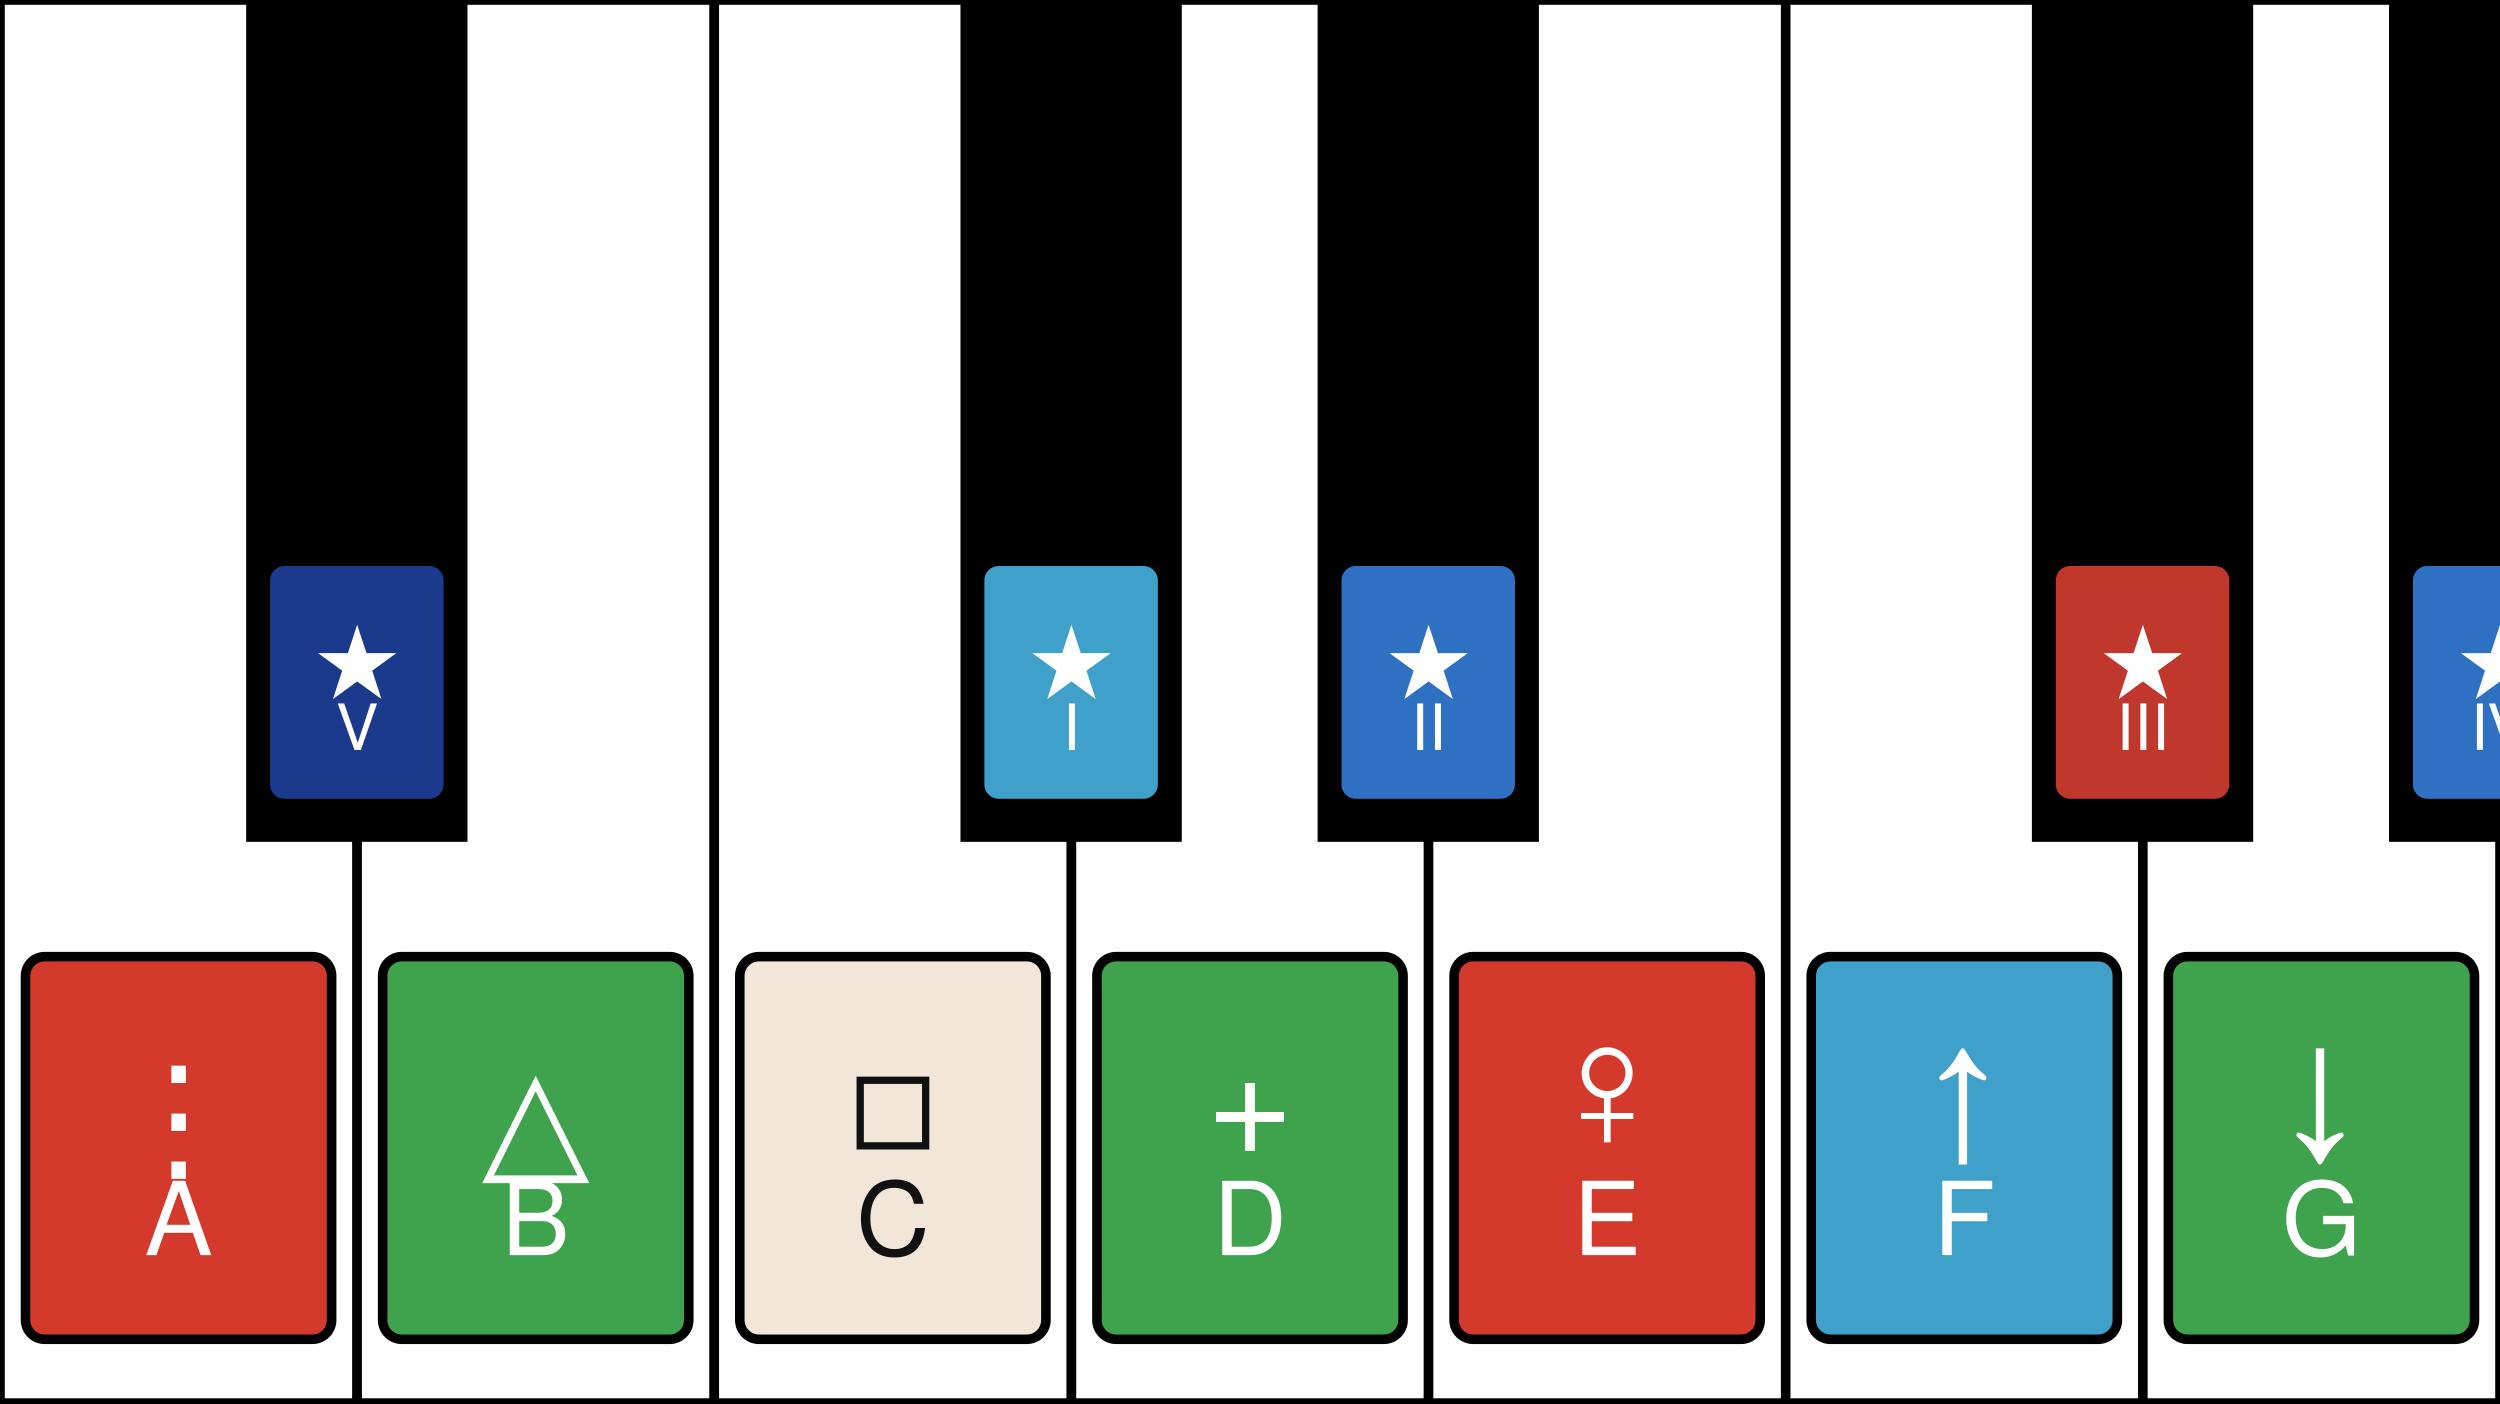
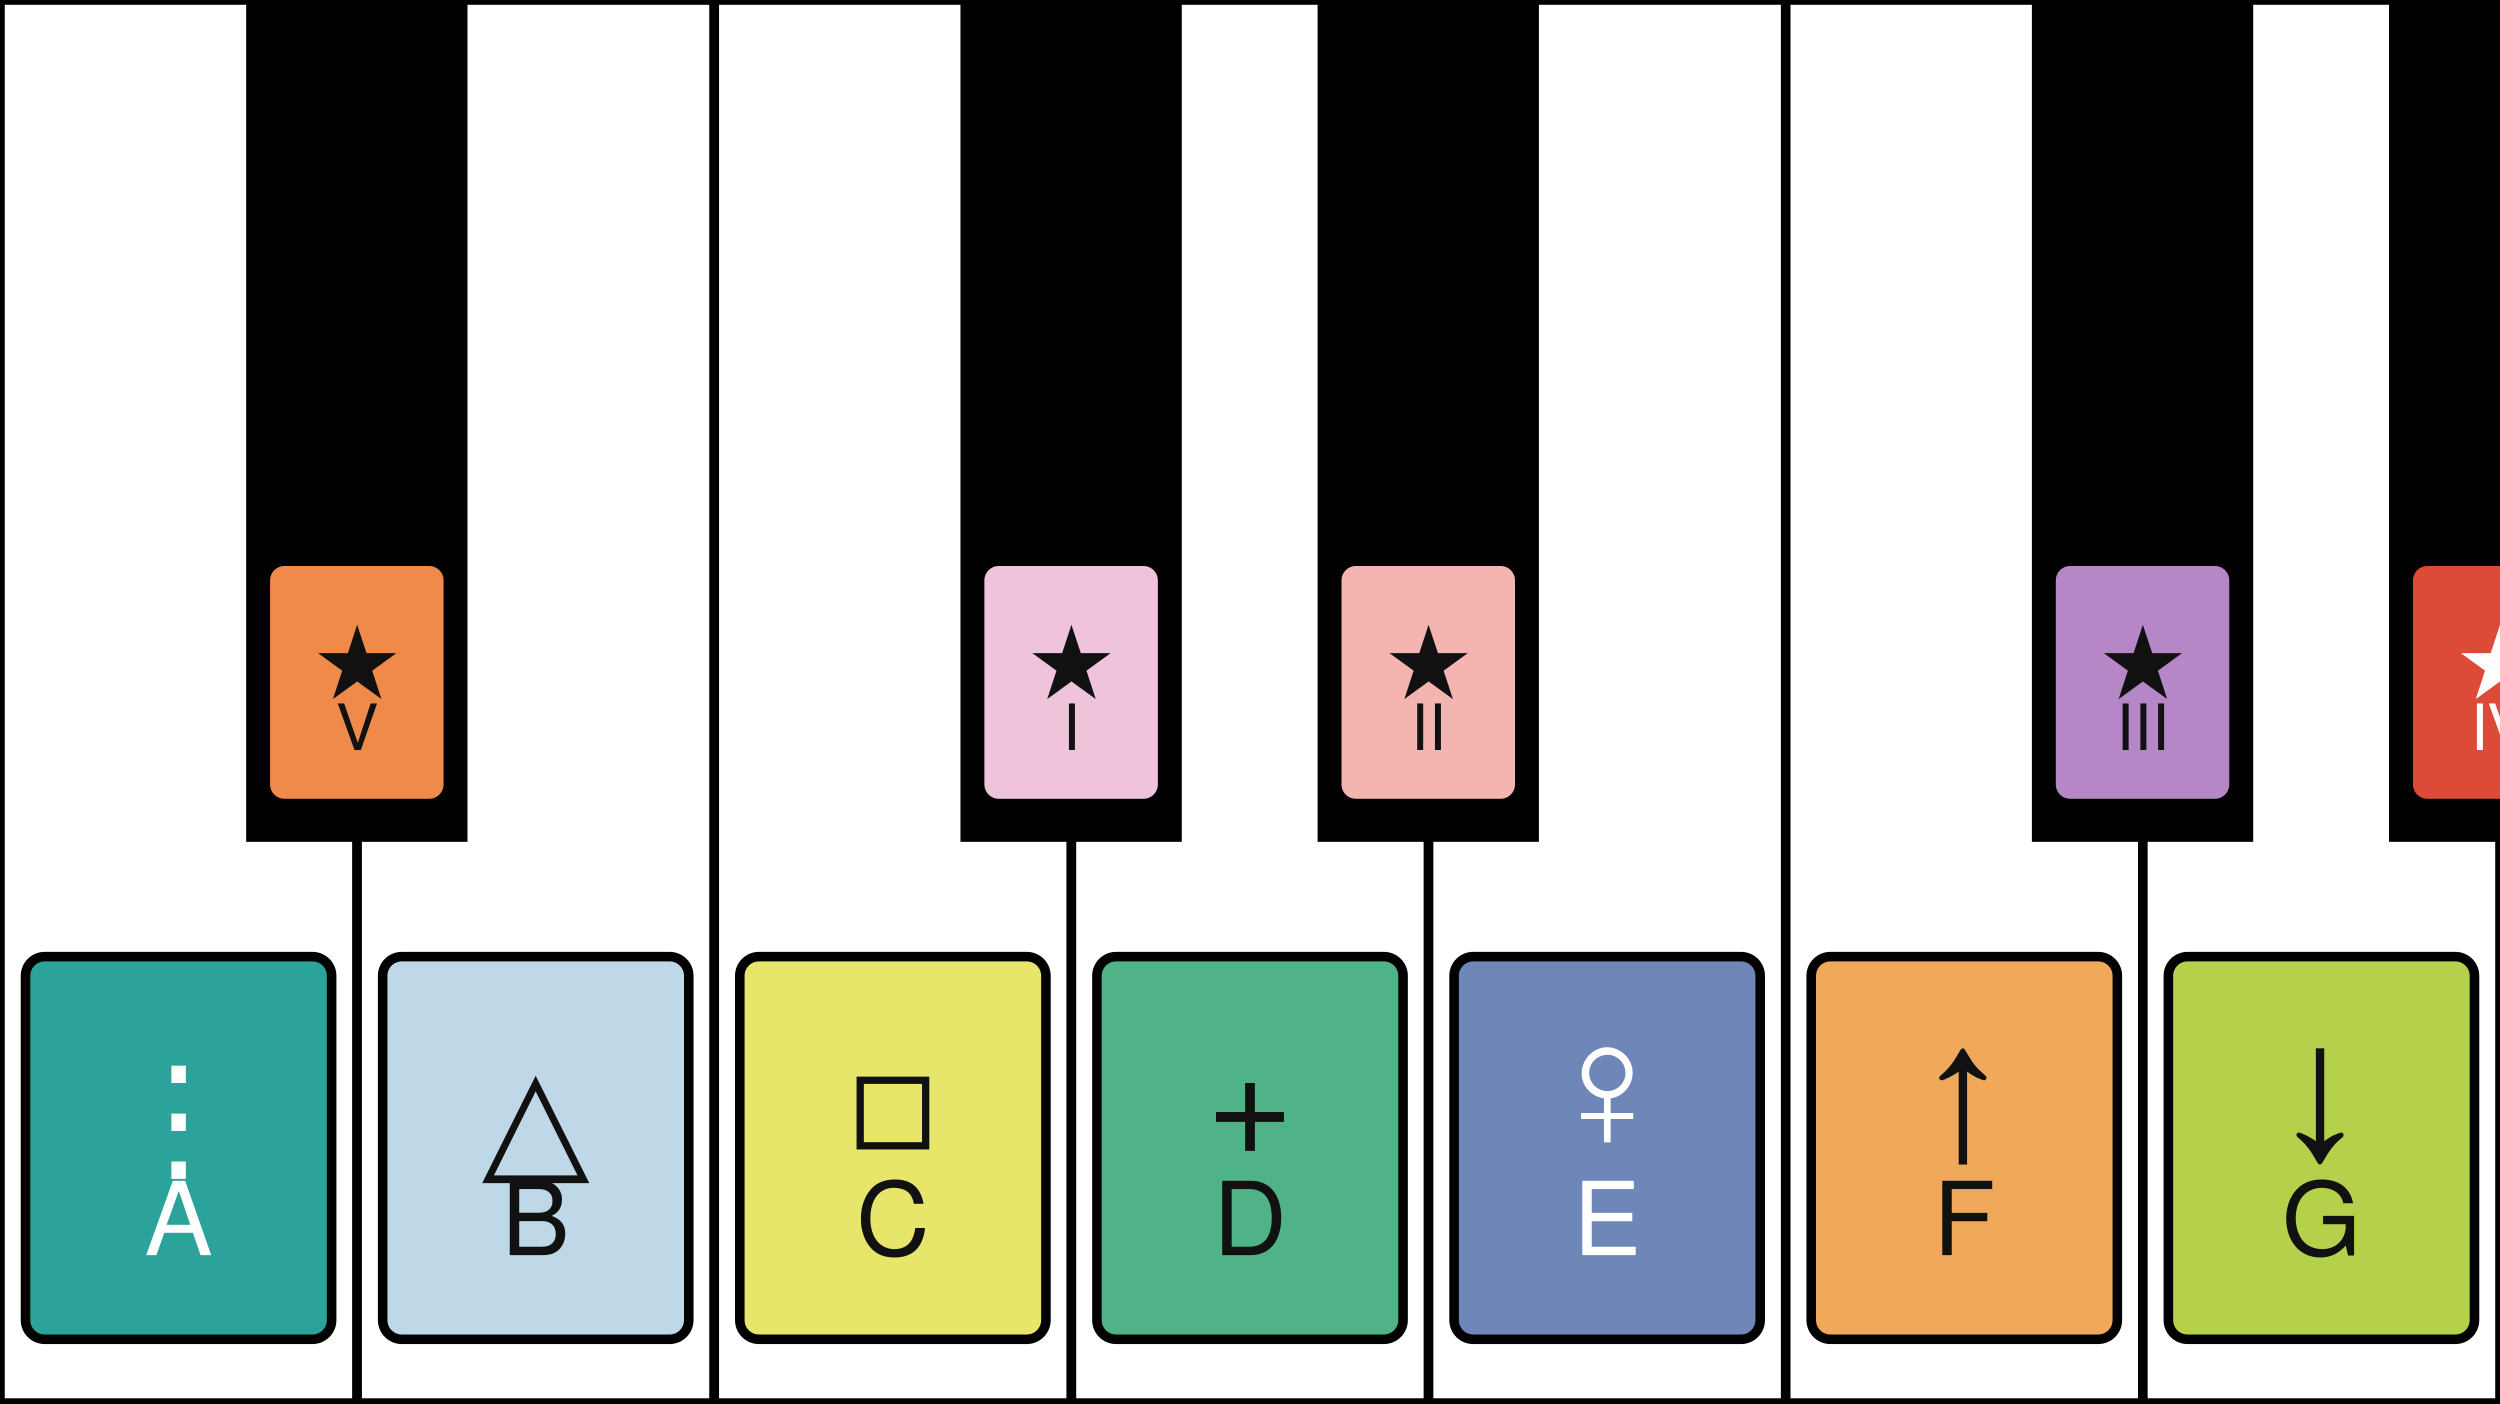
<svg xmlns="http://www.w3.org/2000/svg" width="392" height="220" viewBox="0 0 392 220">
  <rect width="392" height="220" fill="#fff" />
  <rect x="0" y="0" width="56" height="220" fill="#fff" stroke="#000" stroke-width="1.5" />
-   <rect x="4.0" y="150.0" width="48.0" height="60.0" rx="3" fill="#D43A2C" stroke="#000" stroke-width="1.5" />
+   <rect x="4.0" y="150.0" width="48.0" height="60.0" rx="3" fill="#2BA39A" stroke="#000" stroke-width="1.5" />
  <text x="28.0" y="175.2" fill="#fff" font-size="22" text-anchor="middle" dominant-baseline="central" font-family="Helvetica,Arial,sans-serif">⋮</text>
  <text x="28.0" y="196.8" fill="#fff" font-size="16" text-anchor="middle" font-family="Helvetica,Arial,sans-serif">A</text>
  <rect x="56" y="0" width="56" height="220" fill="#fff" stroke="#000" stroke-width="1.5" />
-   <rect x="60.0" y="150.0" width="48.0" height="60.0" rx="3" fill="#3FA34D" stroke="#000" stroke-width="1.5" />
-   <text x="84.0" y="175.2" fill="#fff" font-size="22" text-anchor="middle" dominant-baseline="central" font-family="Helvetica,Arial,sans-serif">△</text>
-   <text x="84.0" y="196.8" fill="#fff" font-size="16" text-anchor="middle" font-family="Helvetica,Arial,sans-serif">B</text>
+   <rect x="60.0" y="150.0" width="48.0" height="60.0" rx="3" fill="#BFD8E8" stroke="#000" stroke-width="1.5" />
+   <text x="84.0" y="175.2" fill="#111" font-size="22" text-anchor="middle" dominant-baseline="central" font-family="Helvetica,Arial,sans-serif">△</text>
+   <text x="84.0" y="196.8" fill="#111" font-size="16" text-anchor="middle" font-family="Helvetica,Arial,sans-serif">B</text>
  <rect x="112" y="0" width="56" height="220" fill="#fff" stroke="#000" stroke-width="1.5" />
-   <rect x="116.0" y="150.0" width="48.0" height="60.0" rx="3" fill="#F2E6D8" stroke="#000" stroke-width="1.5" />
+   <rect x="116.0" y="150.0" width="48.0" height="60.0" rx="3" fill="#E8E66A" stroke="#000" stroke-width="1.5" />
  <text x="140.0" y="175.2" fill="#111" font-size="22" text-anchor="middle" dominant-baseline="central" font-family="Helvetica,Arial,sans-serif">□</text>
  <text x="140.0" y="196.8" fill="#111" font-size="16" text-anchor="middle" font-family="Helvetica,Arial,sans-serif">C</text>
  <rect x="168" y="0" width="56" height="220" fill="#fff" stroke="#000" stroke-width="1.5" />
-   <rect x="172.0" y="150.0" width="48.0" height="60.0" rx="3" fill="#3FA34D" stroke="#000" stroke-width="1.5" />
-   <text x="196.0" y="175.2" fill="#fff" font-size="22" text-anchor="middle" dominant-baseline="central" font-family="Helvetica,Arial,sans-serif">+</text>
-   <text x="196.0" y="196.8" fill="#fff" font-size="16" text-anchor="middle" font-family="Helvetica,Arial,sans-serif">D</text>
+   <rect x="172.0" y="150.0" width="48.0" height="60.0" rx="3" fill="#4FB387" stroke="#000" stroke-width="1.5" />
+   <text x="196.0" y="175.2" fill="#111" font-size="22" text-anchor="middle" dominant-baseline="central" font-family="Helvetica,Arial,sans-serif">+</text>
+   <text x="196.0" y="196.8" fill="#111" font-size="16" text-anchor="middle" font-family="Helvetica,Arial,sans-serif">D</text>
  <rect x="224" y="0" width="56" height="220" fill="#fff" stroke="#000" stroke-width="1.5" />
-   <rect x="228.0" y="150.0" width="48.0" height="60.0" rx="3" fill="#D43A2C" stroke="#000" stroke-width="1.5" />
+   <rect x="228.0" y="150.0" width="48.0" height="60.0" rx="3" fill="#6F86B8" stroke="#000" stroke-width="1.5" />
  <text x="252.0" y="175.2" fill="#fff" font-size="22" text-anchor="middle" dominant-baseline="central" font-family="Helvetica,Arial,sans-serif">♀</text>
  <text x="252.0" y="196.8" fill="#fff" font-size="16" text-anchor="middle" font-family="Helvetica,Arial,sans-serif">E</text>
  <rect x="280" y="0" width="56" height="220" fill="#fff" stroke="#000" stroke-width="1.5" />
-   <rect x="284.0" y="150.0" width="48.0" height="60.0" rx="3" fill="#3FA0C9" stroke="#000" stroke-width="1.5" />
-   <text x="308.0" y="175.2" fill="#fff" font-size="22" text-anchor="middle" dominant-baseline="central" font-family="Helvetica,Arial,sans-serif">↑</text>
-   <text x="308.0" y="196.8" fill="#fff" font-size="16" text-anchor="middle" font-family="Helvetica,Arial,sans-serif">F</text>
+   <rect x="284.0" y="150.0" width="48.0" height="60.0" rx="3" fill="#F0A85A" stroke="#000" stroke-width="1.5" />
+   <text x="308.0" y="175.2" fill="#111" font-size="22" text-anchor="middle" dominant-baseline="central" font-family="Helvetica,Arial,sans-serif">↑</text>
+   <text x="308.0" y="196.8" fill="#111" font-size="16" text-anchor="middle" font-family="Helvetica,Arial,sans-serif">F</text>
  <rect x="336" y="0" width="56" height="220" fill="#fff" stroke="#000" stroke-width="1.5" />
-   <rect x="340.0" y="150.0" width="48.0" height="60.0" rx="3" fill="#3FA34D" stroke="#000" stroke-width="1.5" />
-   <text x="364.0" y="175.2" fill="#fff" font-size="22" text-anchor="middle" dominant-baseline="central" font-family="Helvetica,Arial,sans-serif">↓</text>
-   <text x="364.0" y="196.8" fill="#fff" font-size="16" text-anchor="middle" font-family="Helvetica,Arial,sans-serif">G</text>
+   <rect x="340.0" y="150.0" width="48.0" height="60.0" rx="3" fill="#B5D04A" stroke="#000" stroke-width="1.5" />
+   <text x="364.0" y="175.2" fill="#111" font-size="22" text-anchor="middle" dominant-baseline="central" font-family="Helvetica,Arial,sans-serif">↓</text>
+   <text x="364.0" y="196.8" fill="#111" font-size="16" text-anchor="middle" font-family="Helvetica,Arial,sans-serif">G</text>
  <rect x="38.6" y="0" width="34.7" height="132.0" fill="#000" />
-   <rect x="41.6" y="88.0" width="28.7" height="38.0" rx="3" fill="#1B3A8C" stroke="#000" stroke-width="1.5" />
-   <text x="56.0" y="104.0" fill="#fff" font-size="16" text-anchor="middle" dominant-baseline="central" font-family="Helvetica,Arial,sans-serif">★</text>
-   <text x="56.0" y="117.6" fill="#fff" font-size="10" text-anchor="middle" font-family="Helvetica,Arial,sans-serif">V</text>
+   <rect x="41.6" y="88.0" width="28.7" height="38.0" rx="3" fill="#F08A4A" stroke="#000" stroke-width="1.5" />
+   <text x="56.0" y="104.0" fill="#111" font-size="16" text-anchor="middle" dominant-baseline="central" font-family="Helvetica,Arial,sans-serif">★</text>
+   <text x="56.0" y="117.6" fill="#111" font-size="10" text-anchor="middle" font-family="Helvetica,Arial,sans-serif">V</text>
  <rect x="150.6" y="0" width="34.7" height="132.0" fill="#000" />
-   <rect x="153.6" y="88.0" width="28.7" height="38.0" rx="3" fill="#3FA0C9" stroke="#000" stroke-width="1.5" />
-   <text x="168.0" y="104.0" fill="#fff" font-size="16" text-anchor="middle" dominant-baseline="central" font-family="Helvetica,Arial,sans-serif">★</text>
-   <text x="168.0" y="117.6" fill="#fff" font-size="10" text-anchor="middle" font-family="Helvetica,Arial,sans-serif">I</text>
+   <rect x="153.6" y="88.0" width="28.7" height="38.0" rx="3" fill="#EFC4DA" stroke="#000" stroke-width="1.5" />
+   <text x="168.0" y="104.0" fill="#111" font-size="16" text-anchor="middle" dominant-baseline="central" font-family="Helvetica,Arial,sans-serif">★</text>
+   <text x="168.0" y="117.6" fill="#111" font-size="10" text-anchor="middle" font-family="Helvetica,Arial,sans-serif">I</text>
  <rect x="206.6" y="0" width="34.7" height="132.0" fill="#000" />
-   <rect x="209.6" y="88.0" width="28.7" height="38.0" rx="3" fill="#2E70C1" stroke="#000" stroke-width="1.5" />
-   <text x="224.0" y="104.0" fill="#fff" font-size="16" text-anchor="middle" dominant-baseline="central" font-family="Helvetica,Arial,sans-serif">★</text>
-   <text x="224.0" y="117.6" fill="#fff" font-size="10" text-anchor="middle" font-family="Helvetica,Arial,sans-serif">II</text>
+   <rect x="209.6" y="88.0" width="28.7" height="38.0" rx="3" fill="#F4B5B0" stroke="#000" stroke-width="1.5" />
+   <text x="224.0" y="104.0" fill="#111" font-size="16" text-anchor="middle" dominant-baseline="central" font-family="Helvetica,Arial,sans-serif">★</text>
+   <text x="224.0" y="117.6" fill="#111" font-size="10" text-anchor="middle" font-family="Helvetica,Arial,sans-serif">II</text>
  <rect x="318.6" y="0" width="34.7" height="132.0" fill="#000" />
-   <rect x="321.6" y="88.0" width="28.7" height="38.0" rx="3" fill="#C0382C" stroke="#000" stroke-width="1.5" />
-   <text x="336.0" y="104.0" fill="#fff" font-size="16" text-anchor="middle" dominant-baseline="central" font-family="Helvetica,Arial,sans-serif">★</text>
-   <text x="336.0" y="117.6" fill="#fff" font-size="10" text-anchor="middle" font-family="Helvetica,Arial,sans-serif">III</text>
+   <rect x="321.6" y="88.0" width="28.7" height="38.0" rx="3" fill="#B687C6" stroke="#000" stroke-width="1.5" />
+   <text x="336.0" y="104.0" fill="#111" font-size="16" text-anchor="middle" dominant-baseline="central" font-family="Helvetica,Arial,sans-serif">★</text>
+   <text x="336.0" y="117.6" fill="#111" font-size="10" text-anchor="middle" font-family="Helvetica,Arial,sans-serif">III</text>
  <rect x="374.6" y="0" width="34.7" height="132.0" fill="#000" />
-   <rect x="377.6" y="88.0" width="28.7" height="38.0" rx="3" fill="#2E70C1" stroke="#000" stroke-width="1.5" />
+   <rect x="377.6" y="88.0" width="28.7" height="38.0" rx="3" fill="#DC4A38" stroke="#000" stroke-width="1.5" />
  <text x="392.0" y="104.0" fill="#fff" font-size="16" text-anchor="middle" dominant-baseline="central" font-family="Helvetica,Arial,sans-serif">★</text>
  <text x="392.0" y="117.6" fill="#fff" font-size="10" text-anchor="middle" font-family="Helvetica,Arial,sans-serif">IV</text>
</svg>
